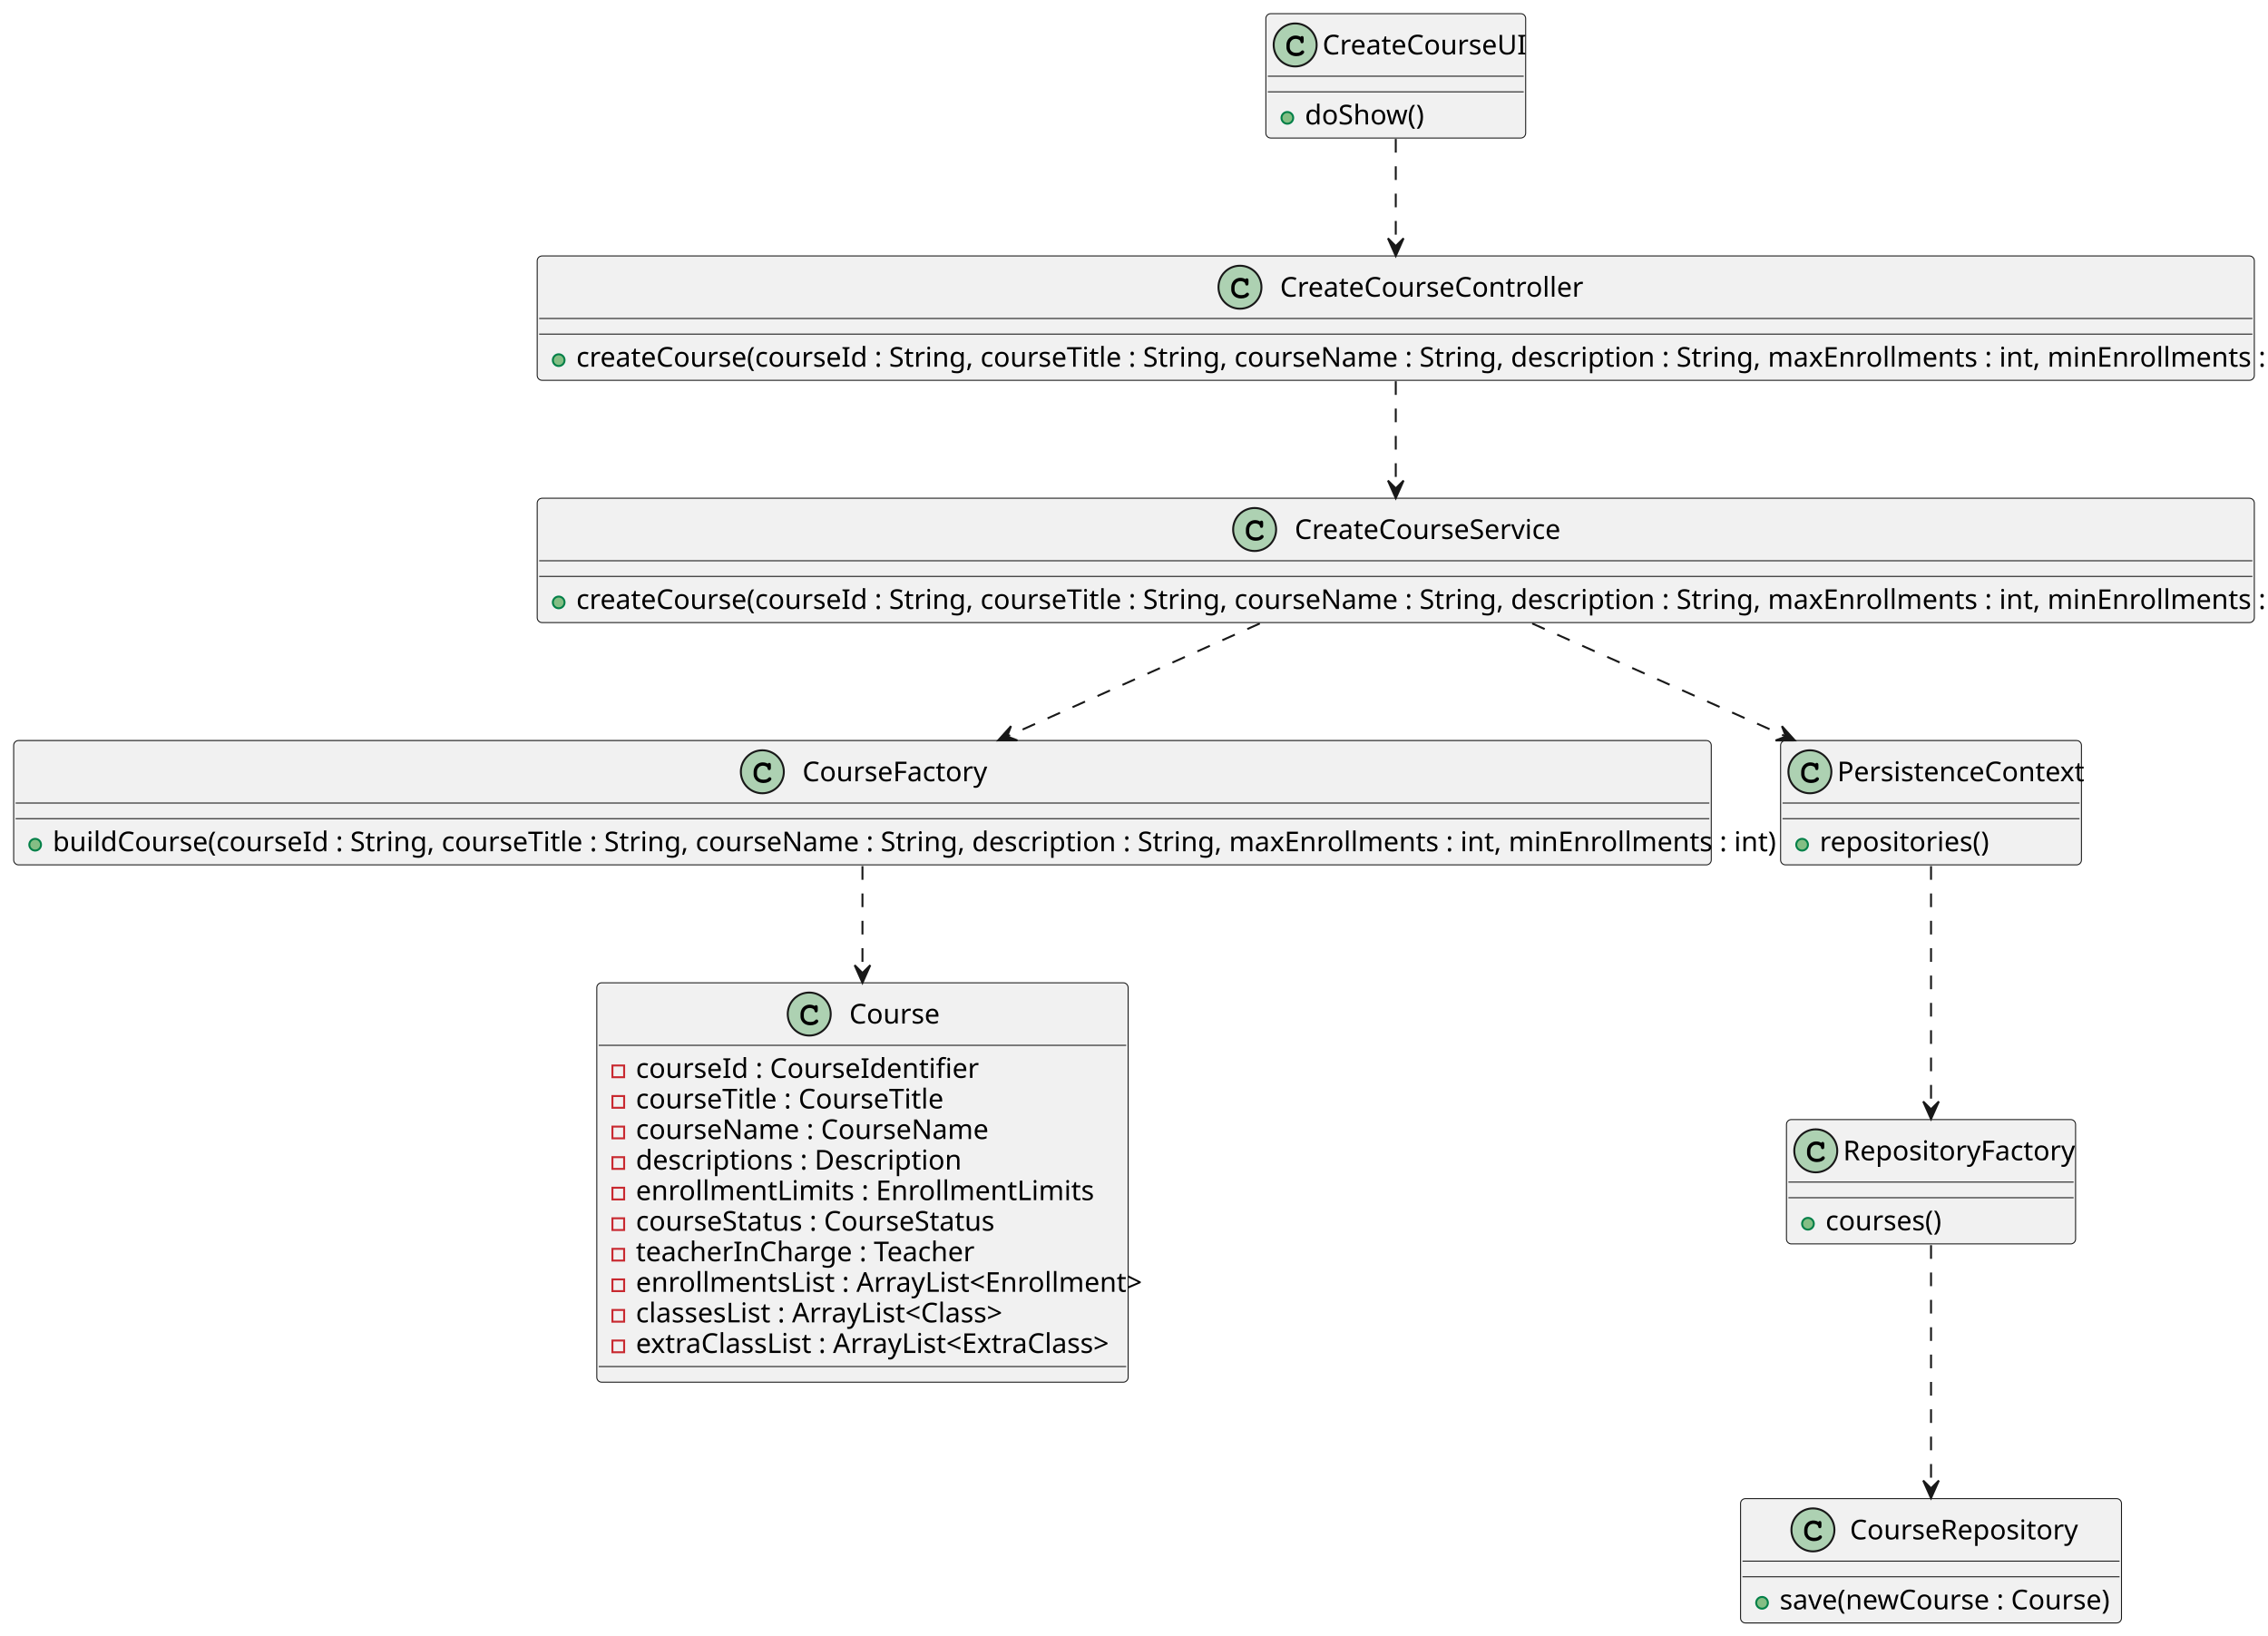
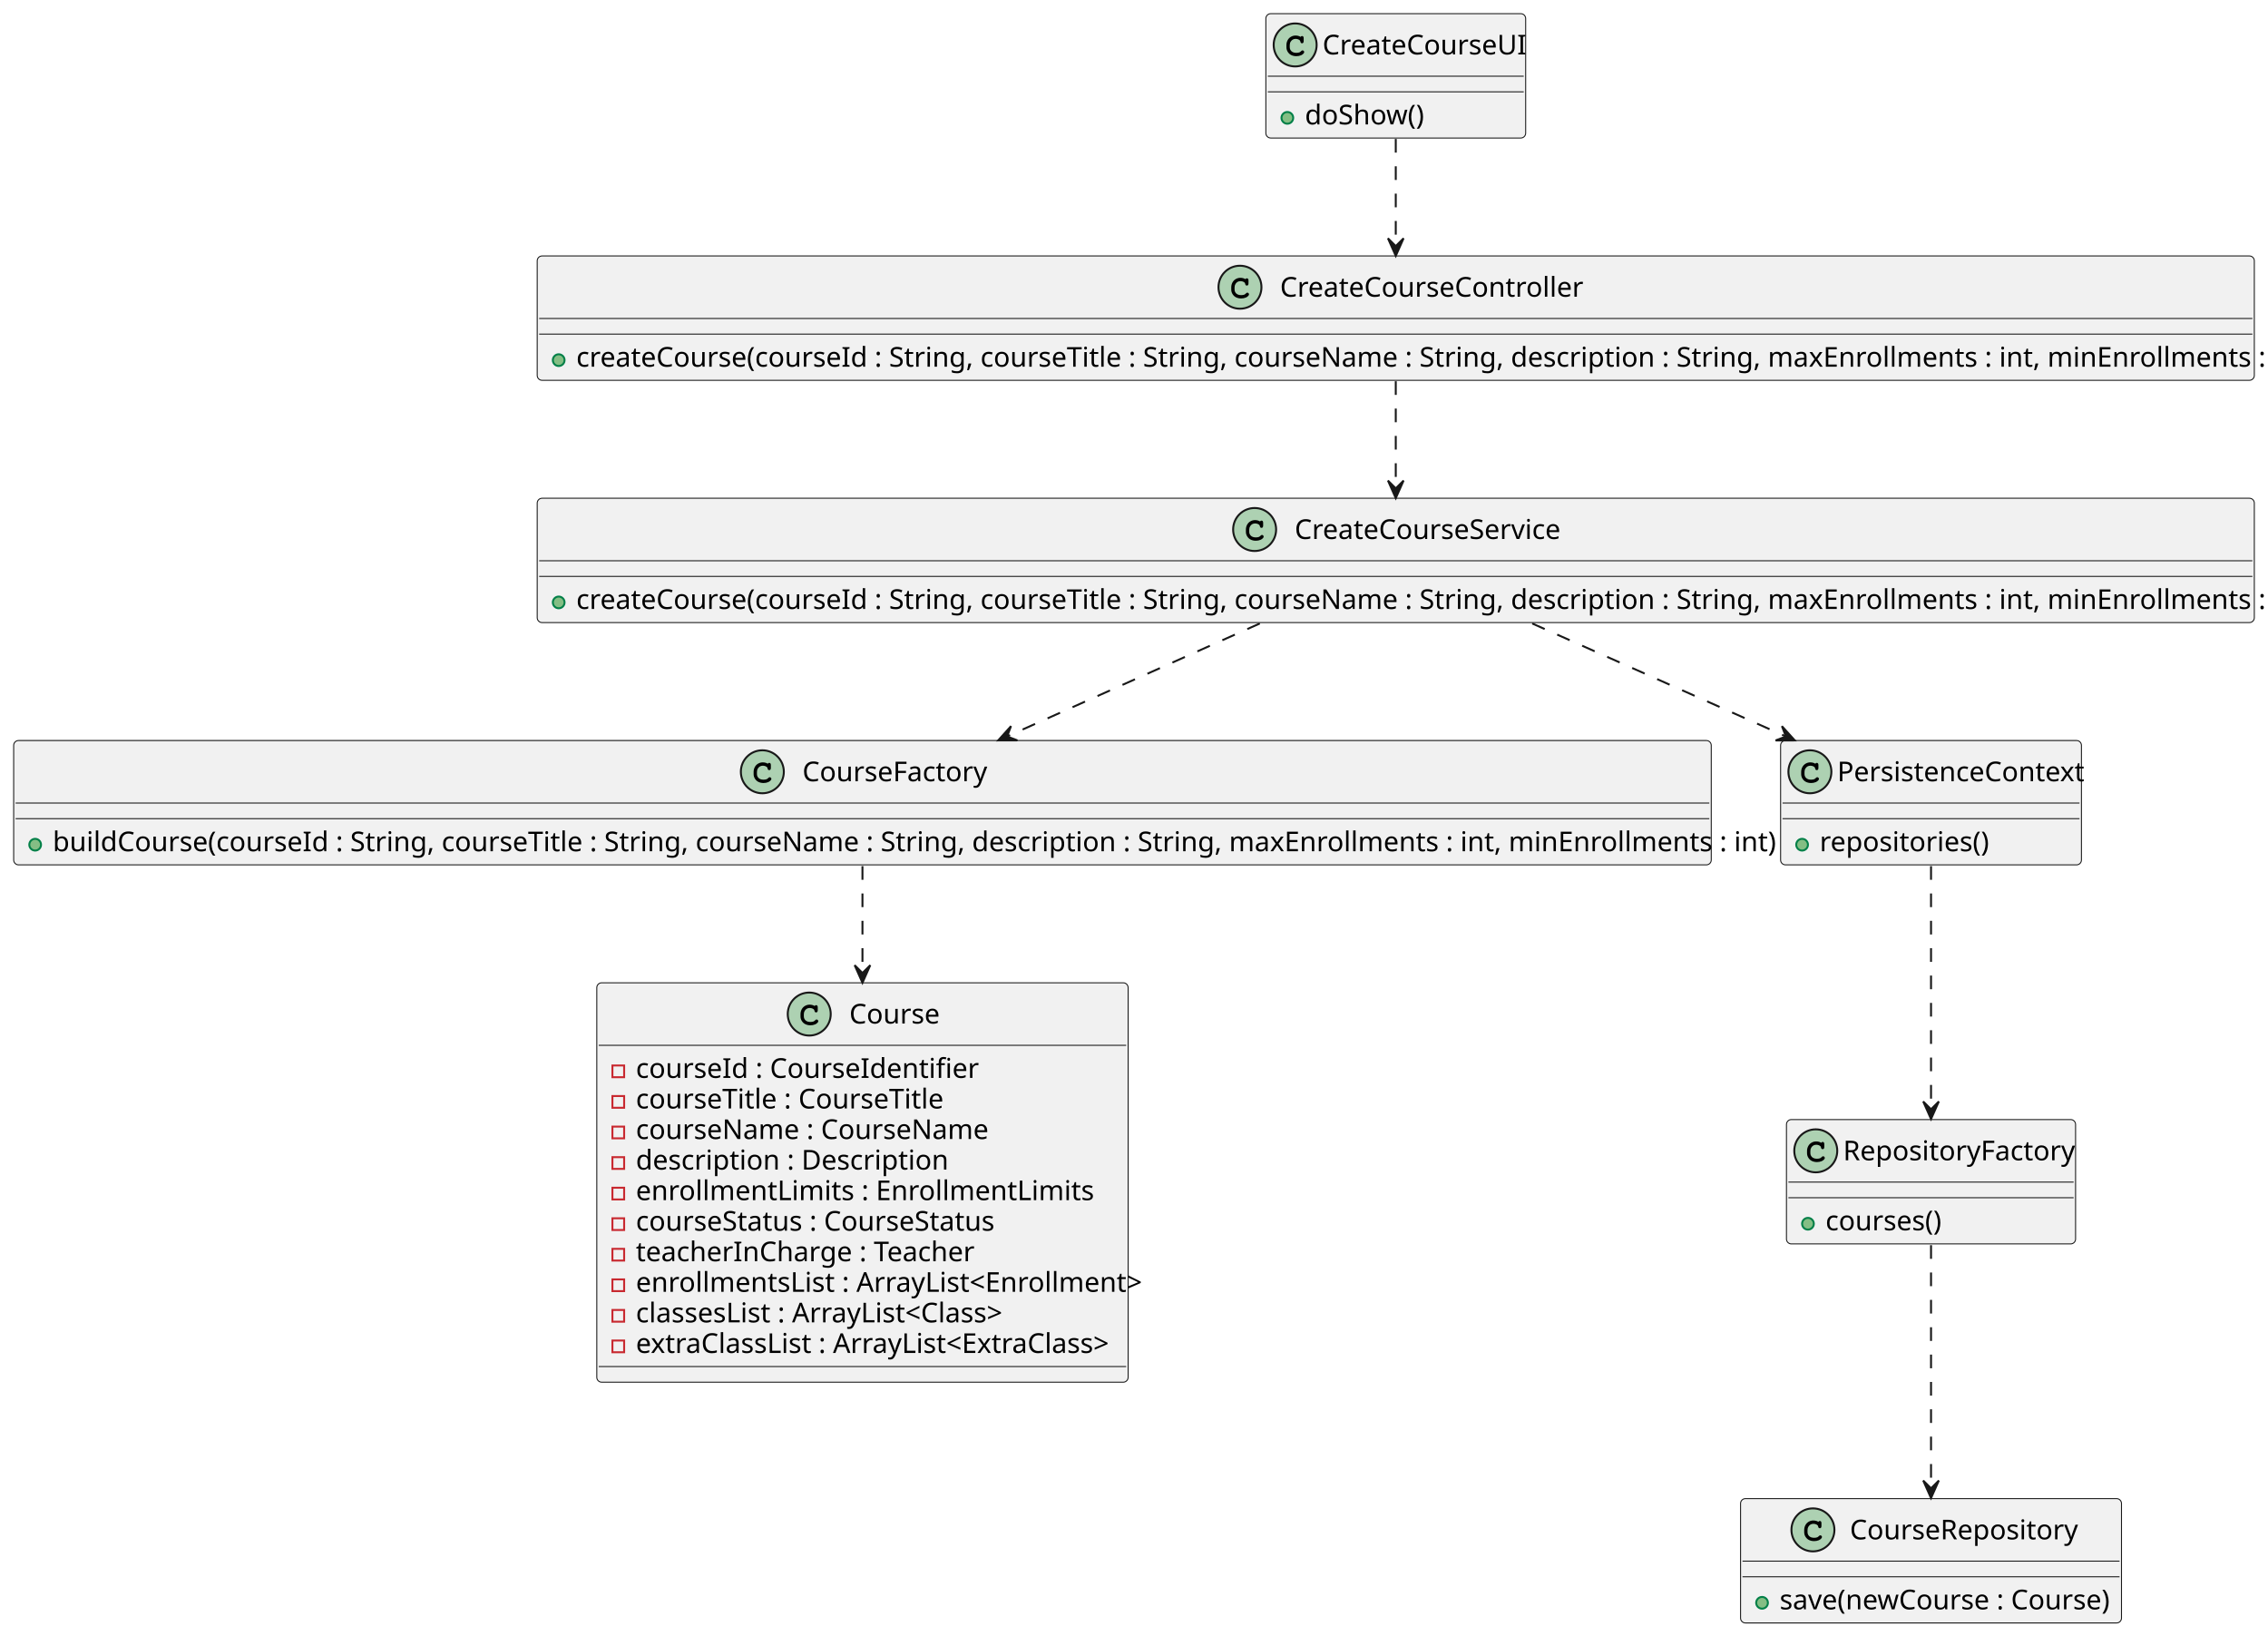
<svg xmlns="http://www.w3.org/2000/svg" contentStyleType="text/css" height="837px" preserveAspectRatio="none" style="width:1161px;height:837px;background:#FFFFFF;" version="1.1" viewBox="0 0 1161 837" width="1161px" zoomAndPan="magnify">
  <defs />
  <g>
    <g id="elem_CreateCourseUI">
      <rect codeLine="2" fill="#F1F1F1" height="63.641" id="CreateCourseUI" rx="2.5" ry="2.5" style="stroke:#181818;stroke-width:0.5;" width="133" x="648" y="7" />
      <ellipse cx="663" cy="23" fill="#ADD1B2" rx="11" ry="11" style="stroke:#181818;stroke-width:1.0;" />
      <path d="M665.766,18.875 Q665.922,18.656 666.109,18.547 Q666.297,18.438 666.516,18.438 Q666.891,18.438 667.125,18.703 Q667.359,18.953 667.359,19.562 L667.359,21.016 Q667.359,21.625 667.125,21.891 Q666.891,22.156 666.516,22.156 Q666.172,22.156 665.969,21.953 Q665.766,21.766 665.656,21.25 Q665.609,20.891 665.422,20.703 Q665.094,20.328 664.484,20.109 Q663.875,19.891 663.25,19.891 Q662.484,19.891 661.844,20.219 Q661.219,20.547 660.719,21.297 Q660.234,22.047 660.234,23.078 L660.234,24.172 Q660.234,25.406 661.125,26.234 Q662.016,27.047 663.609,27.047 Q664.547,27.047 665.203,26.797 Q665.594,26.641 666.016,26.203 Q666.281,25.938 666.422,25.859 Q666.578,25.781 666.781,25.781 Q667.109,25.781 667.359,26.047 Q667.625,26.297 667.625,26.641 Q667.625,26.984 667.281,27.391 Q666.781,27.969 665.984,28.297 Q664.906,28.75 663.609,28.75 Q662.094,28.75 660.891,28.125 Q659.906,27.625 659.219,26.562 Q658.531,25.484 658.531,24.203 L658.531,23.047 Q658.531,21.719 659.141,20.578 Q659.766,19.422 660.859,18.812 Q661.953,18.188 663.188,18.188 Q663.922,18.188 664.562,18.359 Q665.219,18.516 665.766,18.875 Z " fill="#000000" />
      <text fill="#000000" font-family="sans-serif" font-size="14" lengthAdjust="spacing" textLength="101" x="677" y="27.854">CreateCourseUI</text>
      <line style="stroke:#181818;stroke-width:0.5;" x1="649" x2="780" y1="39" y2="39" />
      <line style="stroke:#181818;stroke-width:0.5;" x1="649" x2="780" y1="47" y2="47" />
      <ellipse cx="659" cy="60.32" fill="#84BE84" rx="3" ry="3" style="stroke:#038048;stroke-width:1.0;" />
      <text fill="#000000" font-family="sans-serif" font-size="14" lengthAdjust="spacing" textLength="60" x="668" y="63.674">doShow()</text>
    </g>
    <g id="elem_CreateCourseController">
      <rect codeLine="5" fill="#F1F1F1" height="63.641" id="CreateCourseController" rx="2.5" ry="2.5" style="stroke:#181818;stroke-width:0.5;" width="879" x="275" y="131" />
      <ellipse cx="634.75" cy="147" fill="#ADD1B2" rx="11" ry="11" style="stroke:#181818;stroke-width:1.0;" />
      <path d="M637.516,142.875 Q637.672,142.656 637.859,142.547 Q638.047,142.438 638.266,142.438 Q638.641,142.438 638.875,142.703 Q639.109,142.953 639.109,143.562 L639.109,145.016 Q639.109,145.625 638.875,145.891 Q638.641,146.156 638.266,146.156 Q637.922,146.156 637.719,145.953 Q637.516,145.766 637.406,145.25 Q637.359,144.891 637.172,144.703 Q636.844,144.328 636.234,144.109 Q635.625,143.891 635,143.891 Q634.234,143.891 633.594,144.219 Q632.969,144.547 632.469,145.297 Q631.984,146.047 631.984,147.078 L631.984,148.172 Q631.984,149.406 632.875,150.234 Q633.766,151.047 635.359,151.047 Q636.297,151.047 636.953,150.797 Q637.344,150.641 637.766,150.203 Q638.031,149.938 638.172,149.859 Q638.328,149.781 638.531,149.781 Q638.859,149.781 639.109,150.047 Q639.375,150.297 639.375,150.641 Q639.375,150.984 639.031,151.391 Q638.531,151.969 637.734,152.297 Q636.656,152.75 635.359,152.75 Q633.844,152.75 632.641,152.125 Q631.656,151.625 630.969,150.562 Q630.281,149.484 630.281,148.203 L630.281,147.047 Q630.281,145.719 630.891,144.578 Q631.516,143.422 632.609,142.812 Q633.703,142.188 634.938,142.188 Q635.672,142.188 636.312,142.359 Q636.969,142.516 637.516,142.875 Z " fill="#000000" />
      <text fill="#000000" font-family="sans-serif" font-size="14" lengthAdjust="spacing" textLength="151" x="655.25" y="151.853">CreateCourseController</text>
      <line style="stroke:#181818;stroke-width:0.5;" x1="276" x2="1153" y1="163" y2="163" />
      <line style="stroke:#181818;stroke-width:0.5;" x1="276" x2="1153" y1="171" y2="171" />
      <ellipse cx="286" cy="184.32" fill="#84BE84" rx="3" ry="3" style="stroke:#038048;stroke-width:1.0;" />
      <text fill="#000000" font-family="sans-serif" font-size="14" lengthAdjust="spacing" textLength="853" x="295" y="187.674">createCourse(courseId : String, courseTitle : String, courseName : String, description : String, maxEnrollments : int, minEnrollments : int)</text>
    </g>
    <g id="elem_CreateCourseService">
      <rect codeLine="8" fill="#F1F1F1" height="63.641" id="CreateCourseService" rx="2.5" ry="2.5" style="stroke:#181818;stroke-width:0.5;" width="879" x="275" y="255" />
      <ellipse cx="642.25" cy="271" fill="#ADD1B2" rx="11" ry="11" style="stroke:#181818;stroke-width:1.0;" />
      <path d="M645.016,266.875 Q645.172,266.656 645.359,266.547 Q645.547,266.438 645.766,266.438 Q646.141,266.438 646.375,266.703 Q646.609,266.953 646.609,267.562 L646.609,269.016 Q646.609,269.625 646.375,269.891 Q646.141,270.156 645.766,270.156 Q645.422,270.156 645.219,269.953 Q645.016,269.766 644.906,269.25 Q644.859,268.891 644.672,268.703 Q644.344,268.328 643.734,268.109 Q643.125,267.891 642.5,267.891 Q641.734,267.891 641.094,268.219 Q640.469,268.547 639.969,269.297 Q639.484,270.047 639.484,271.078 L639.484,272.172 Q639.484,273.406 640.375,274.234 Q641.266,275.047 642.859,275.047 Q643.797,275.047 644.453,274.797 Q644.844,274.641 645.266,274.203 Q645.531,273.938 645.672,273.859 Q645.828,273.781 646.031,273.781 Q646.359,273.781 646.609,274.047 Q646.875,274.297 646.875,274.641 Q646.875,274.984 646.531,275.391 Q646.031,275.969 645.234,276.297 Q644.156,276.75 642.859,276.75 Q641.344,276.75 640.141,276.125 Q639.156,275.625 638.469,274.562 Q637.781,273.484 637.781,272.203 L637.781,271.047 Q637.781,269.719 638.391,268.578 Q639.016,267.422 640.109,266.812 Q641.203,266.188 642.438,266.188 Q643.172,266.188 643.812,266.359 Q644.469,266.516 645.016,266.875 Z " fill="#000000" />
      <text fill="#000000" font-family="sans-serif" font-size="14" lengthAdjust="spacing" textLength="136" x="662.75" y="275.853">CreateCourseService</text>
      <line style="stroke:#181818;stroke-width:0.5;" x1="276" x2="1153" y1="287" y2="287" />
      <line style="stroke:#181818;stroke-width:0.5;" x1="276" x2="1153" y1="295" y2="295" />
      <ellipse cx="286" cy="308.32" fill="#84BE84" rx="3" ry="3" style="stroke:#038048;stroke-width:1.0;" />
      <text fill="#000000" font-family="sans-serif" font-size="14" lengthAdjust="spacing" textLength="853" x="295" y="311.674">createCourse(courseId : String, courseTitle : String, courseName : String, description : String, maxEnrollments : int, minEnrollments : int)</text>
    </g>
    <g id="elem_CourseFactory">
      <rect codeLine="11" fill="#F1F1F1" height="63.641" id="CourseFactory" rx="2.5" ry="2.5" style="stroke:#181818;stroke-width:0.5;" width="869" x="7" y="379" />
      <ellipse cx="390.25" cy="395" fill="#ADD1B2" rx="11" ry="11" style="stroke:#181818;stroke-width:1.0;" />
      <path d="M393.016,390.875 Q393.172,390.656 393.359,390.547 Q393.547,390.438 393.766,390.438 Q394.141,390.438 394.375,390.703 Q394.609,390.953 394.609,391.562 L394.609,393.016 Q394.609,393.625 394.375,393.891 Q394.141,394.156 393.766,394.156 Q393.422,394.156 393.219,393.953 Q393.016,393.766 392.906,393.25 Q392.859,392.891 392.672,392.703 Q392.344,392.328 391.734,392.109 Q391.125,391.891 390.5,391.891 Q389.734,391.891 389.094,392.219 Q388.469,392.547 387.969,393.297 Q387.484,394.047 387.484,395.078 L387.484,396.172 Q387.484,397.406 388.375,398.234 Q389.266,399.047 390.859,399.047 Q391.797,399.047 392.453,398.797 Q392.844,398.641 393.266,398.203 Q393.531,397.938 393.672,397.859 Q393.828,397.781 394.031,397.781 Q394.359,397.781 394.609,398.047 Q394.875,398.297 394.875,398.641 Q394.875,398.984 394.531,399.391 Q394.031,399.969 393.234,400.297 Q392.156,400.75 390.859,400.75 Q389.344,400.75 388.141,400.125 Q387.156,399.625 386.469,398.562 Q385.781,397.484 385.781,396.203 L385.781,395.047 Q385.781,393.719 386.391,392.578 Q387.016,391.422 388.109,390.812 Q389.203,390.188 390.438,390.188 Q391.172,390.188 391.812,390.359 Q392.469,390.516 393.016,390.875 Z " fill="#000000" />
      <text fill="#000000" font-family="sans-serif" font-size="14" lengthAdjust="spacing" textLength="94" x="410.75" y="399.853">CourseFactory</text>
      <line style="stroke:#181818;stroke-width:0.5;" x1="8" x2="875" y1="411" y2="411" />
      <line style="stroke:#181818;stroke-width:0.5;" x1="8" x2="875" y1="419" y2="419" />
      <ellipse cx="18" cy="432.32" fill="#84BE84" rx="3" ry="3" style="stroke:#038048;stroke-width:1.0;" />
      <text fill="#000000" font-family="sans-serif" font-size="14" lengthAdjust="spacing" textLength="843" x="27" y="435.674">buildCourse(courseId : String, courseTitle : String, courseName : String, description : String, maxEnrollments : int, minEnrollments : int)</text>
    </g>
    <g id="elem_Course">
      <rect codeLine="14" fill="#F1F1F1" height="204.406" id="Course" rx="2.5" ry="2.5" style="stroke:#181818;stroke-width:0.5;" width="272" x="305.5" y="503" />
      <ellipse cx="414.25" cy="519" fill="#ADD1B2" rx="11" ry="11" style="stroke:#181818;stroke-width:1.0;" />
      <path d="M417.016,514.875 Q417.172,514.656 417.359,514.547 Q417.547,514.438 417.766,514.438 Q418.141,514.438 418.375,514.703 Q418.609,514.953 418.609,515.562 L418.609,517.016 Q418.609,517.625 418.375,517.891 Q418.141,518.156 417.766,518.156 Q417.422,518.156 417.219,517.953 Q417.016,517.766 416.906,517.25 Q416.859,516.891 416.672,516.703 Q416.344,516.328 415.734,516.109 Q415.125,515.891 414.5,515.891 Q413.734,515.891 413.094,516.219 Q412.469,516.547 411.969,517.297 Q411.484,518.047 411.484,519.078 L411.484,520.172 Q411.484,521.406 412.375,522.234 Q413.266,523.047 414.859,523.047 Q415.797,523.047 416.453,522.797 Q416.844,522.641 417.266,522.203 Q417.531,521.938 417.672,521.859 Q417.828,521.781 418.031,521.781 Q418.359,521.781 418.609,522.047 Q418.875,522.297 418.875,522.641 Q418.875,522.984 418.531,523.391 Q418.031,523.969 417.234,524.297 Q416.156,524.75 414.859,524.75 Q413.344,524.75 412.141,524.125 Q411.156,523.625 410.469,522.562 Q409.781,521.484 409.781,520.203 L409.781,519.047 Q409.781,517.719 410.391,516.578 Q411.016,515.422 412.109,514.812 Q413.203,514.188 414.438,514.188 Q415.172,514.188 415.812,514.359 Q416.469,514.516 417.016,514.875 Z " fill="#000000" />
      <text fill="#000000" font-family="sans-serif" font-size="14" lengthAdjust="spacing" textLength="46" x="434.75" y="523.854">Course</text>
      <line style="stroke:#181818;stroke-width:0.5;" x1="306.5" x2="576.5" y1="535" y2="535" />
      <rect fill="none" height="6" style="stroke:#C82930;stroke-width:1.0;" width="6" x="313.5" y="545.32" />
      <text fill="#000000" font-family="sans-serif" font-size="14" lengthAdjust="spacing" textLength="166" x="325.5" y="551.674">courseId : CourseIdentifier</text>
      <rect fill="none" height="6" style="stroke:#C82930;stroke-width:1.0;" width="6" x="313.5" y="560.961" />
      <text fill="#000000" font-family="sans-serif" font-size="14" lengthAdjust="spacing" textLength="155" x="325.5" y="567.314">courseTitle : CourseTitle</text>
      <rect fill="none" height="6" style="stroke:#C82930;stroke-width:1.0;" width="6" x="313.5" y="576.602" />
      <text fill="#000000" font-family="sans-serif" font-size="14" lengthAdjust="spacing" textLength="173" x="325.5" y="582.955">courseName : CourseName</text>
      <rect fill="none" height="6" style="stroke:#C82930;stroke-width:1.0;" width="6" x="313.5" y="592.242" />
-       <text fill="#000000" font-family="sans-serif" font-size="14" lengthAdjust="spacing" textLength="159" x="325.5" y="598.596">descriptions : Description</text>
+       <text fill="#000000" font-family="sans-serif" font-size="14" lengthAdjust="spacing" textLength="152" x="325.5" y="598.596">description : Description</text>
      <rect fill="none" height="6" style="stroke:#C82930;stroke-width:1.0;" width="6" x="313.5" y="607.883" />
      <text fill="#000000" font-family="sans-serif" font-size="14" lengthAdjust="spacing" textLength="217" x="325.5" y="614.236">enrollmentLimits : EnrollmentLimits</text>
      <rect fill="none" height="6" style="stroke:#C82930;stroke-width:1.0;" width="6" x="313.5" y="623.523" />
      <text fill="#000000" font-family="sans-serif" font-size="14" lengthAdjust="spacing" textLength="181" x="325.5" y="629.877">courseStatus : CourseStatus</text>
      <rect fill="none" height="6" style="stroke:#C82930;stroke-width:1.0;" width="6" x="313.5" y="639.164" />
      <text fill="#000000" font-family="sans-serif" font-size="14" lengthAdjust="spacing" textLength="171" x="325.5" y="645.518">teacherInCharge : Teacher</text>
      <rect fill="none" height="6" style="stroke:#C82930;stroke-width:1.0;" width="6" x="313.5" y="654.805" />
      <text fill="#000000" font-family="sans-serif" font-size="14" lengthAdjust="spacing" textLength="246" x="325.5" y="661.158">enrollmentsList : ArrayList&lt;Enrollment&gt;</text>
      <rect fill="none" height="6" style="stroke:#C82930;stroke-width:1.0;" width="6" x="313.5" y="670.445" />
      <text fill="#000000" font-family="sans-serif" font-size="14" lengthAdjust="spacing" textLength="188" x="325.5" y="676.799">classesList : ArrayList&lt;Class&gt;</text>
      <rect fill="none" height="6" style="stroke:#C82930;stroke-width:1.0;" width="6" x="313.5" y="686.086" />
      <text fill="#000000" font-family="sans-serif" font-size="14" lengthAdjust="spacing" textLength="239" x="325.5" y="692.439">extraClassList : ArrayList&lt;ExtraClass&gt;</text>
      <line style="stroke:#181818;stroke-width:0.5;" x1="306.5" x2="576.5" y1="699.406" y2="699.406" />
    </g>
    <g id="elem_RepositoryFactory">
      <rect codeLine="26" fill="#F1F1F1" height="63.641" id="RepositoryFactory" rx="2.5" ry="2.5" style="stroke:#181818;stroke-width:0.5;" width="148" x="914.5" y="573" />
      <ellipse cx="929.5" cy="589" fill="#ADD1B2" rx="11" ry="11" style="stroke:#181818;stroke-width:1.0;" />
      <path d="M932.266,584.875 Q932.422,584.656 932.609,584.547 Q932.797,584.438 933.016,584.438 Q933.391,584.438 933.625,584.703 Q933.859,584.953 933.859,585.562 L933.859,587.016 Q933.859,587.625 933.625,587.891 Q933.391,588.156 933.016,588.156 Q932.672,588.156 932.469,587.953 Q932.266,587.766 932.156,587.25 Q932.109,586.891 931.922,586.703 Q931.594,586.328 930.984,586.109 Q930.375,585.891 929.75,585.891 Q928.984,585.891 928.344,586.219 Q927.719,586.547 927.219,587.297 Q926.734,588.047 926.734,589.078 L926.734,590.172 Q926.734,591.406 927.625,592.234 Q928.516,593.047 930.109,593.047 Q931.047,593.047 931.703,592.797 Q932.094,592.641 932.516,592.203 Q932.781,591.938 932.922,591.859 Q933.078,591.781 933.281,591.781 Q933.609,591.781 933.859,592.047 Q934.125,592.297 934.125,592.641 Q934.125,592.984 933.781,593.391 Q933.281,593.969 932.484,594.297 Q931.406,594.75 930.109,594.75 Q928.594,594.75 927.391,594.125 Q926.406,593.625 925.719,592.562 Q925.031,591.484 925.031,590.203 L925.031,589.047 Q925.031,587.719 925.641,586.578 Q926.266,585.422 927.359,584.812 Q928.453,584.188 929.688,584.188 Q930.422,584.188 931.062,584.359 Q931.719,584.516 932.266,584.875 Z " fill="#000000" />
      <text fill="#000000" font-family="sans-serif" font-size="14" lengthAdjust="spacing" textLength="116" x="943.5" y="593.854">RepositoryFactory</text>
      <line style="stroke:#181818;stroke-width:0.5;" x1="915.5" x2="1061.5" y1="605" y2="605" />
      <line style="stroke:#181818;stroke-width:0.5;" x1="915.5" x2="1061.5" y1="613" y2="613" />
      <ellipse cx="925.5" cy="626.32" fill="#84BE84" rx="3" ry="3" style="stroke:#038048;stroke-width:1.0;" />
      <text fill="#000000" font-family="sans-serif" font-size="14" lengthAdjust="spacing" textLength="60" x="934.5" y="629.674">courses()</text>
    </g>
    <g id="elem_CourseRepository">
      <rect codeLine="29" fill="#F1F1F1" height="63.641" id="CourseRepository" rx="2.5" ry="2.5" style="stroke:#181818;stroke-width:0.5;" width="195" x="891" y="767" />
      <ellipse cx="928.05" cy="783" fill="#ADD1B2" rx="11" ry="11" style="stroke:#181818;stroke-width:1.0;" />
      <path d="M930.816,778.875 Q930.972,778.656 931.159,778.547 Q931.347,778.438 931.566,778.438 Q931.941,778.438 932.175,778.703 Q932.409,778.953 932.409,779.562 L932.409,781.016 Q932.409,781.625 932.175,781.891 Q931.941,782.156 931.566,782.156 Q931.222,782.156 931.019,781.953 Q930.816,781.766 930.706,781.25 Q930.659,780.891 930.472,780.703 Q930.144,780.328 929.534,780.109 Q928.925,779.891 928.3,779.891 Q927.534,779.891 926.894,780.219 Q926.269,780.547 925.769,781.297 Q925.284,782.047 925.284,783.078 L925.284,784.172 Q925.284,785.406 926.175,786.234 Q927.066,787.047 928.659,787.047 Q929.597,787.047 930.253,786.797 Q930.644,786.641 931.066,786.203 Q931.331,785.938 931.472,785.859 Q931.628,785.781 931.831,785.781 Q932.159,785.781 932.409,786.047 Q932.675,786.297 932.675,786.641 Q932.675,786.984 932.331,787.391 Q931.831,787.969 931.034,788.297 Q929.956,788.75 928.659,788.75 Q927.144,788.75 925.941,788.125 Q924.956,787.625 924.269,786.562 Q923.581,785.484 923.581,784.203 L923.581,783.047 Q923.581,781.719 924.191,780.578 Q924.816,779.422 925.909,778.812 Q927.003,778.188 928.237,778.188 Q928.972,778.188 929.612,778.359 Q930.269,778.516 930.816,778.875 Z " fill="#000000" />
      <text fill="#000000" font-family="sans-serif" font-size="14" lengthAdjust="spacing" textLength="114" x="946.95" y="787.854">CourseRepository</text>
      <line style="stroke:#181818;stroke-width:0.5;" x1="892" x2="1085" y1="799" y2="799" />
      <line style="stroke:#181818;stroke-width:0.5;" x1="892" x2="1085" y1="807" y2="807" />
      <ellipse cx="902" cy="820.32" fill="#84BE84" rx="3" ry="3" style="stroke:#038048;stroke-width:1.0;" />
      <text fill="#000000" font-family="sans-serif" font-size="14" lengthAdjust="spacing" textLength="169" x="911" y="823.674">save(newCourse : Course)</text>
    </g>
    <g id="elem_PersistenceContext">
      <rect codeLine="32" fill="#F1F1F1" height="63.641" id="PersistenceContext" rx="2.5" ry="2.5" style="stroke:#181818;stroke-width:0.5;" width="154" x="911.5" y="379" />
      <ellipse cx="926.5" cy="395" fill="#ADD1B2" rx="11" ry="11" style="stroke:#181818;stroke-width:1.0;" />
      <path d="M929.266,390.875 Q929.422,390.656 929.609,390.547 Q929.797,390.438 930.016,390.438 Q930.391,390.438 930.625,390.703 Q930.859,390.953 930.859,391.562 L930.859,393.016 Q930.859,393.625 930.625,393.891 Q930.391,394.156 930.016,394.156 Q929.672,394.156 929.469,393.953 Q929.266,393.766 929.156,393.25 Q929.109,392.891 928.922,392.703 Q928.594,392.328 927.984,392.109 Q927.375,391.891 926.75,391.891 Q925.984,391.891 925.344,392.219 Q924.719,392.547 924.219,393.297 Q923.734,394.047 923.734,395.078 L923.734,396.172 Q923.734,397.406 924.625,398.234 Q925.516,399.047 927.109,399.047 Q928.047,399.047 928.703,398.797 Q929.094,398.641 929.516,398.203 Q929.781,397.938 929.922,397.859 Q930.078,397.781 930.281,397.781 Q930.609,397.781 930.859,398.047 Q931.125,398.297 931.125,398.641 Q931.125,398.984 930.781,399.391 Q930.281,399.969 929.484,400.297 Q928.406,400.75 927.109,400.75 Q925.594,400.75 924.391,400.125 Q923.406,399.625 922.719,398.562 Q922.031,397.484 922.031,396.203 L922.031,395.047 Q922.031,393.719 922.641,392.578 Q923.266,391.422 924.359,390.812 Q925.453,390.188 926.688,390.188 Q927.422,390.188 928.062,390.359 Q928.719,390.516 929.266,390.875 Z " fill="#000000" />
      <text fill="#000000" font-family="sans-serif" font-size="14" lengthAdjust="spacing" textLength="122" x="940.5" y="399.853">PersistenceContext</text>
      <line style="stroke:#181818;stroke-width:0.5;" x1="912.5" x2="1064.5" y1="411" y2="411" />
      <line style="stroke:#181818;stroke-width:0.5;" x1="912.5" x2="1064.5" y1="419" y2="419" />
      <ellipse cx="922.5" cy="432.32" fill="#84BE84" rx="3" ry="3" style="stroke:#038048;stroke-width:1.0;" />
      <text fill="#000000" font-family="sans-serif" font-size="14" lengthAdjust="spacing" textLength="84" x="931.5" y="435.674">repositories()</text>
    </g>
    <g id="link_CreateCourseUI_CreateCourseController">
      <path codeLine="37" d="M714.5,71.1 C714.5,87.74 714.5,108.31 714.5,125.68 " fill="none" id="CreateCourseUI-to-CreateCourseController" style="stroke:#181818;stroke-width:1.0;stroke-dasharray:7.0,7.0;" />
      <polygon fill="#181818" points="714.5,130.96,718.5,121.96,714.5,125.96,710.5,121.96,714.5,130.96" style="stroke:#181818;stroke-width:1.0;" />
    </g>
    <g id="link_CreateCourseController_CreateCourseService">
      <path codeLine="38" d="M714.5,195.1 C714.5,211.74 714.5,232.31 714.5,249.68 " fill="none" id="CreateCourseController-to-CreateCourseService" style="stroke:#181818;stroke-width:1.0;stroke-dasharray:7.0,7.0;" />
      <polygon fill="#181818" points="714.5,254.96,718.5,245.96,714.5,249.96,710.5,245.96,714.5,254.96" style="stroke:#181818;stroke-width:1.0;" />
    </g>
    <g id="link_CreateCourseService_PersistenceContext">
      <path codeLine="39" d="M784.35,319.1 C823.96,336.74 873.53,358.81 913.9,376.78 " fill="none" id="CreateCourseService-to-PersistenceContext" style="stroke:#181818;stroke-width:1.0;stroke-dasharray:7.0,7.0;" />
      <polygon fill="#181818" points="918.78,378.96,912.176,371.653,914.21,376.932,908.931,378.966,918.78,378.96" style="stroke:#181818;stroke-width:1.0;" />
    </g>
    <g id="link_CreateCourseService_CourseFactory">
      <path codeLine="40" d="M644.9,319.1 C605.44,336.74 556.05,358.81 515.83,376.78 " fill="none" id="CreateCourseService-to-CourseFactory" style="stroke:#181818;stroke-width:1.0;stroke-dasharray:7.0,7.0;" />
      <polygon fill="#181818" points="510.97,378.96,520.819,378.928,515.533,376.915,517.546,371.628,510.97,378.96" style="stroke:#181818;stroke-width:1.0;" />
    </g>
    <g id="link_CourseFactory_Course">
      <path codeLine="41" d="M441.5,443.28 C441.5,458.56 441.5,477.93 441.5,497.9 " fill="none" id="CourseFactory-to-Course" style="stroke:#181818;stroke-width:1.0;stroke-dasharray:7.0,7.0;" />
      <polygon fill="#181818" points="441.5,502.99,445.5,493.99,441.5,497.99,437.5,493.99,441.5,502.99" style="stroke:#181818;stroke-width:1.0;" />
    </g>
    <g id="link_PersistenceContext_RepositoryFactory">
      <path codeLine="42" d="M988.5,443.28 C988.5,477.31 988.5,531.65 988.5,567.58 " fill="none" id="PersistenceContext-to-RepositoryFactory" style="stroke:#181818;stroke-width:1.0;stroke-dasharray:7.0,7.0;" />
      <polygon fill="#181818" points="988.5,572.74,992.5,563.74,988.5,567.74,984.5,563.74,988.5,572.74" style="stroke:#181818;stroke-width:1.0;" />
    </g>
    <g id="link_RepositoryFactory_CourseRepository">
      <path codeLine="43" d="M988.5,637.28 C988.5,671.31 988.5,725.65 988.5,761.58 " fill="none" id="RepositoryFactory-to-CourseRepository" style="stroke:#181818;stroke-width:1.0;stroke-dasharray:7.0,7.0;" />
      <polygon fill="#181818" points="988.5,766.74,992.5,757.74,988.5,761.74,984.5,757.74,988.5,766.74" style="stroke:#181818;stroke-width:1.0;" />
    </g>
  </g>
</svg>
